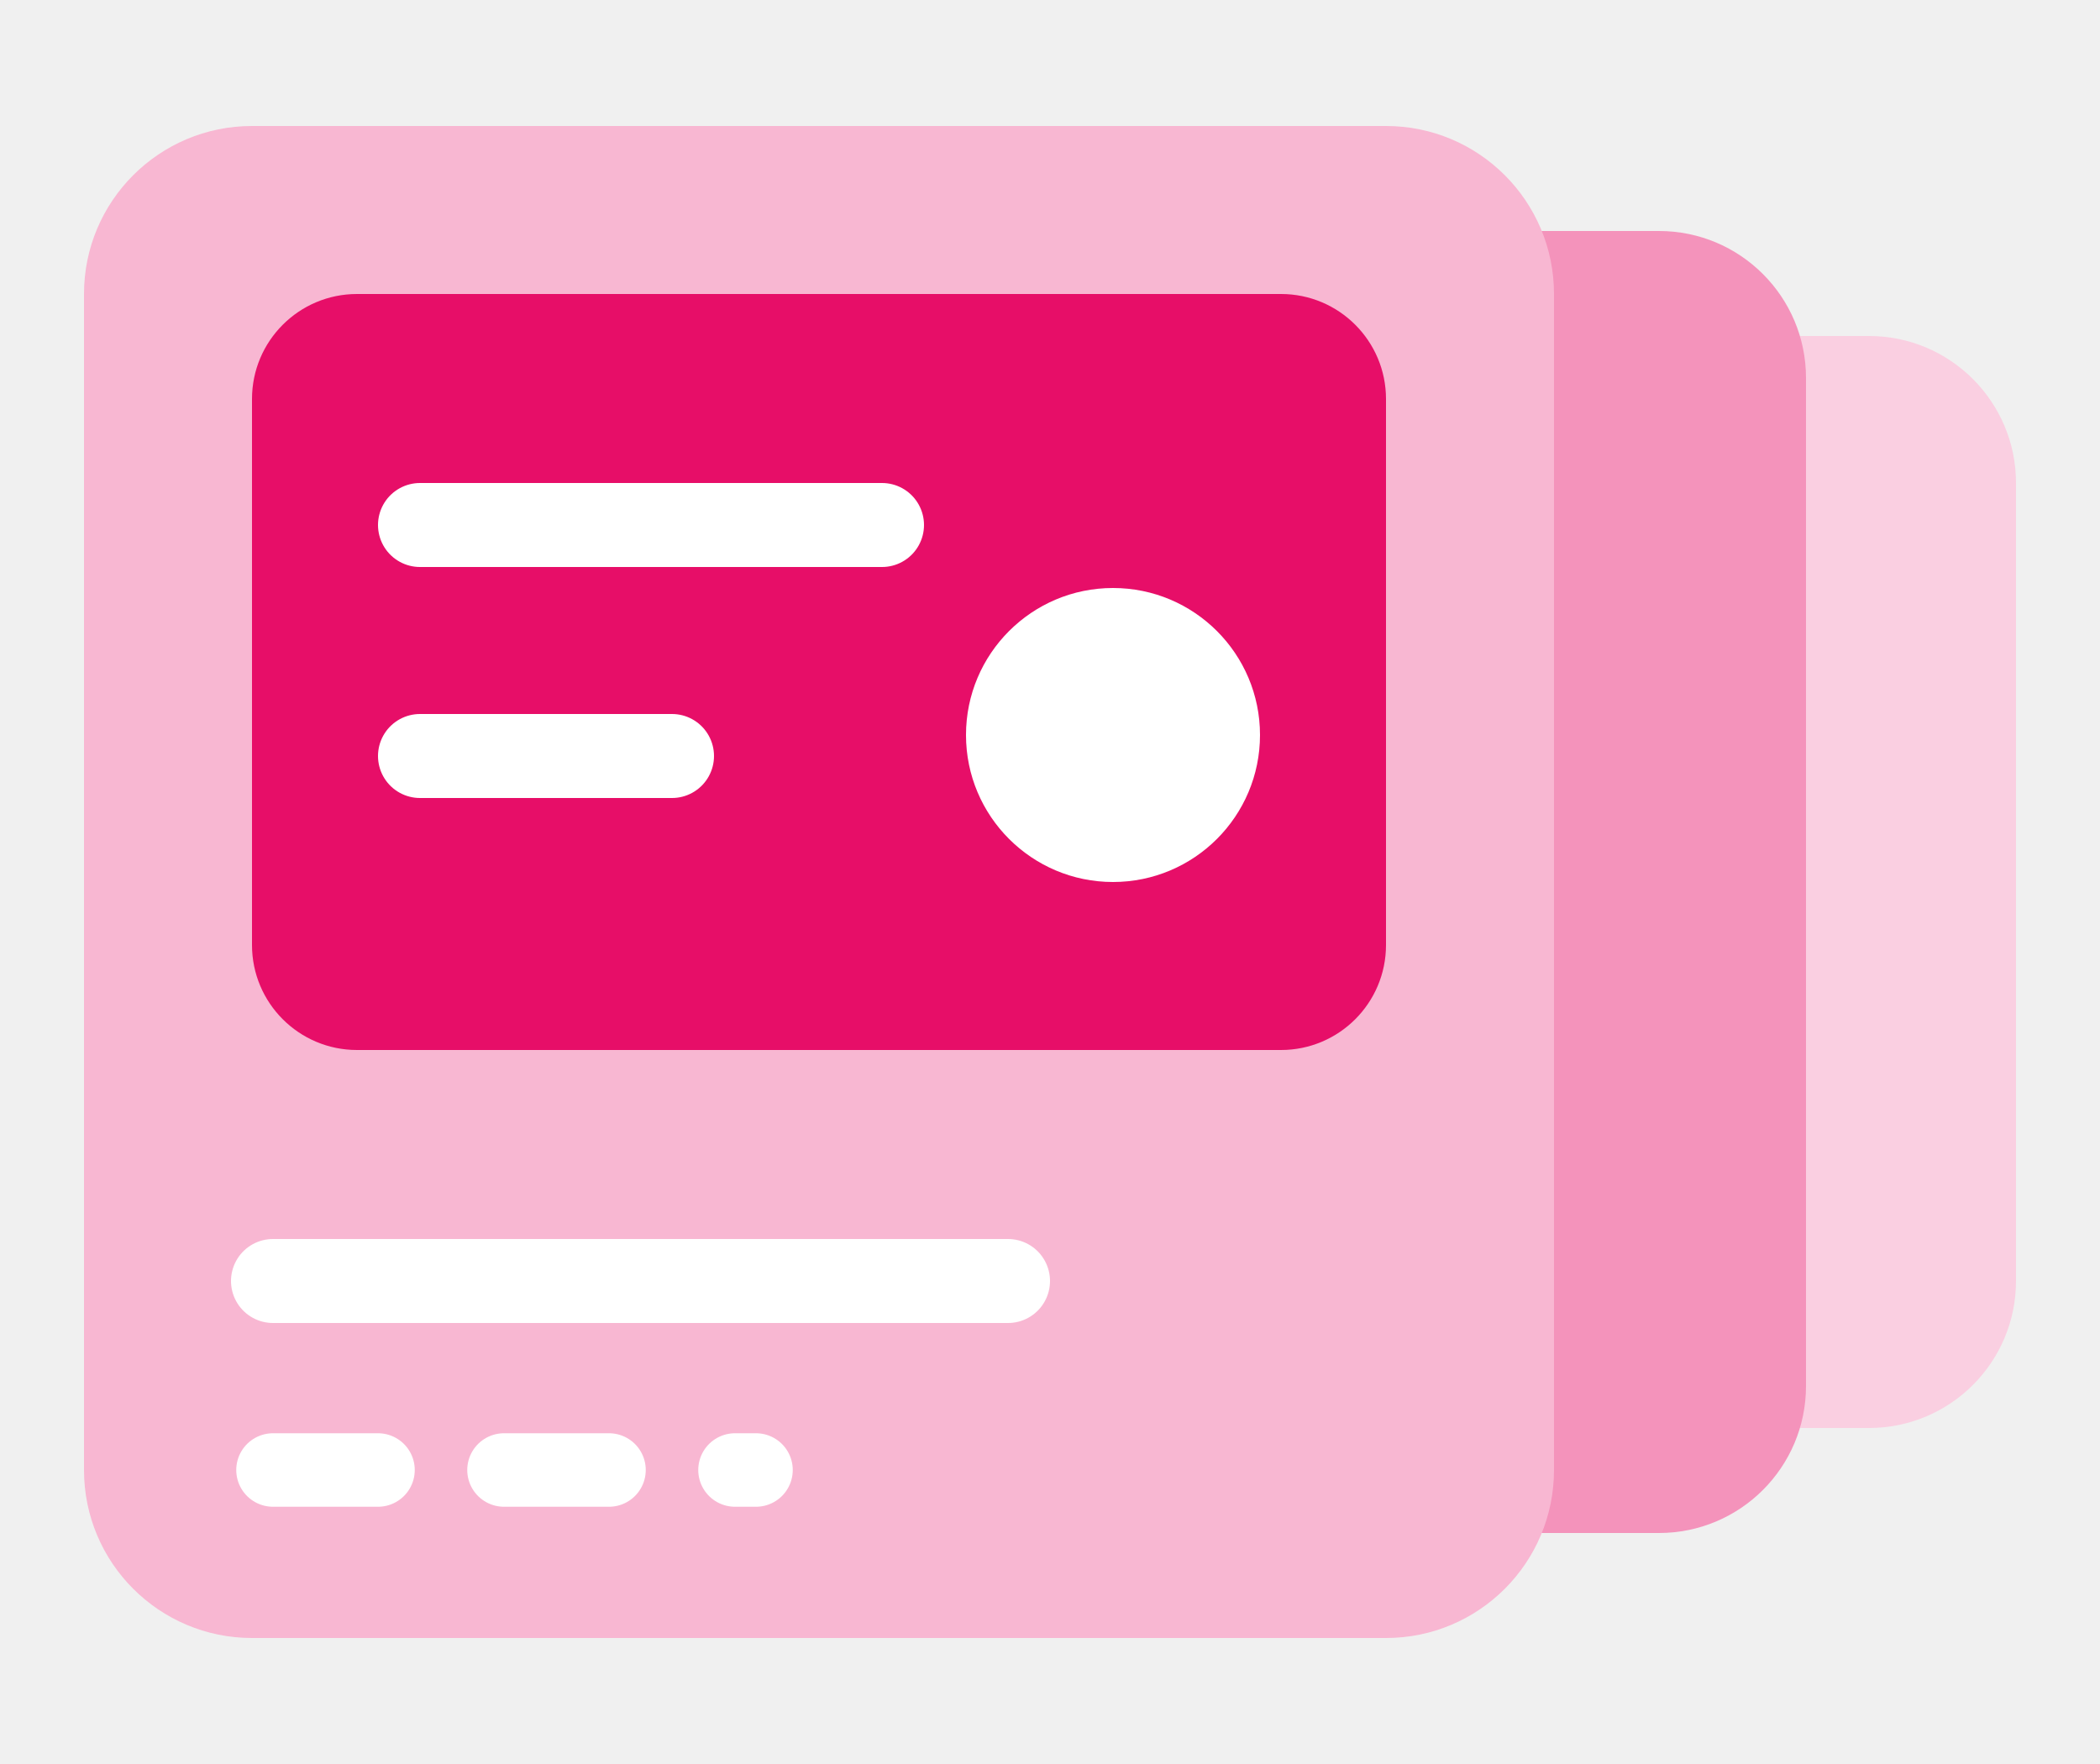
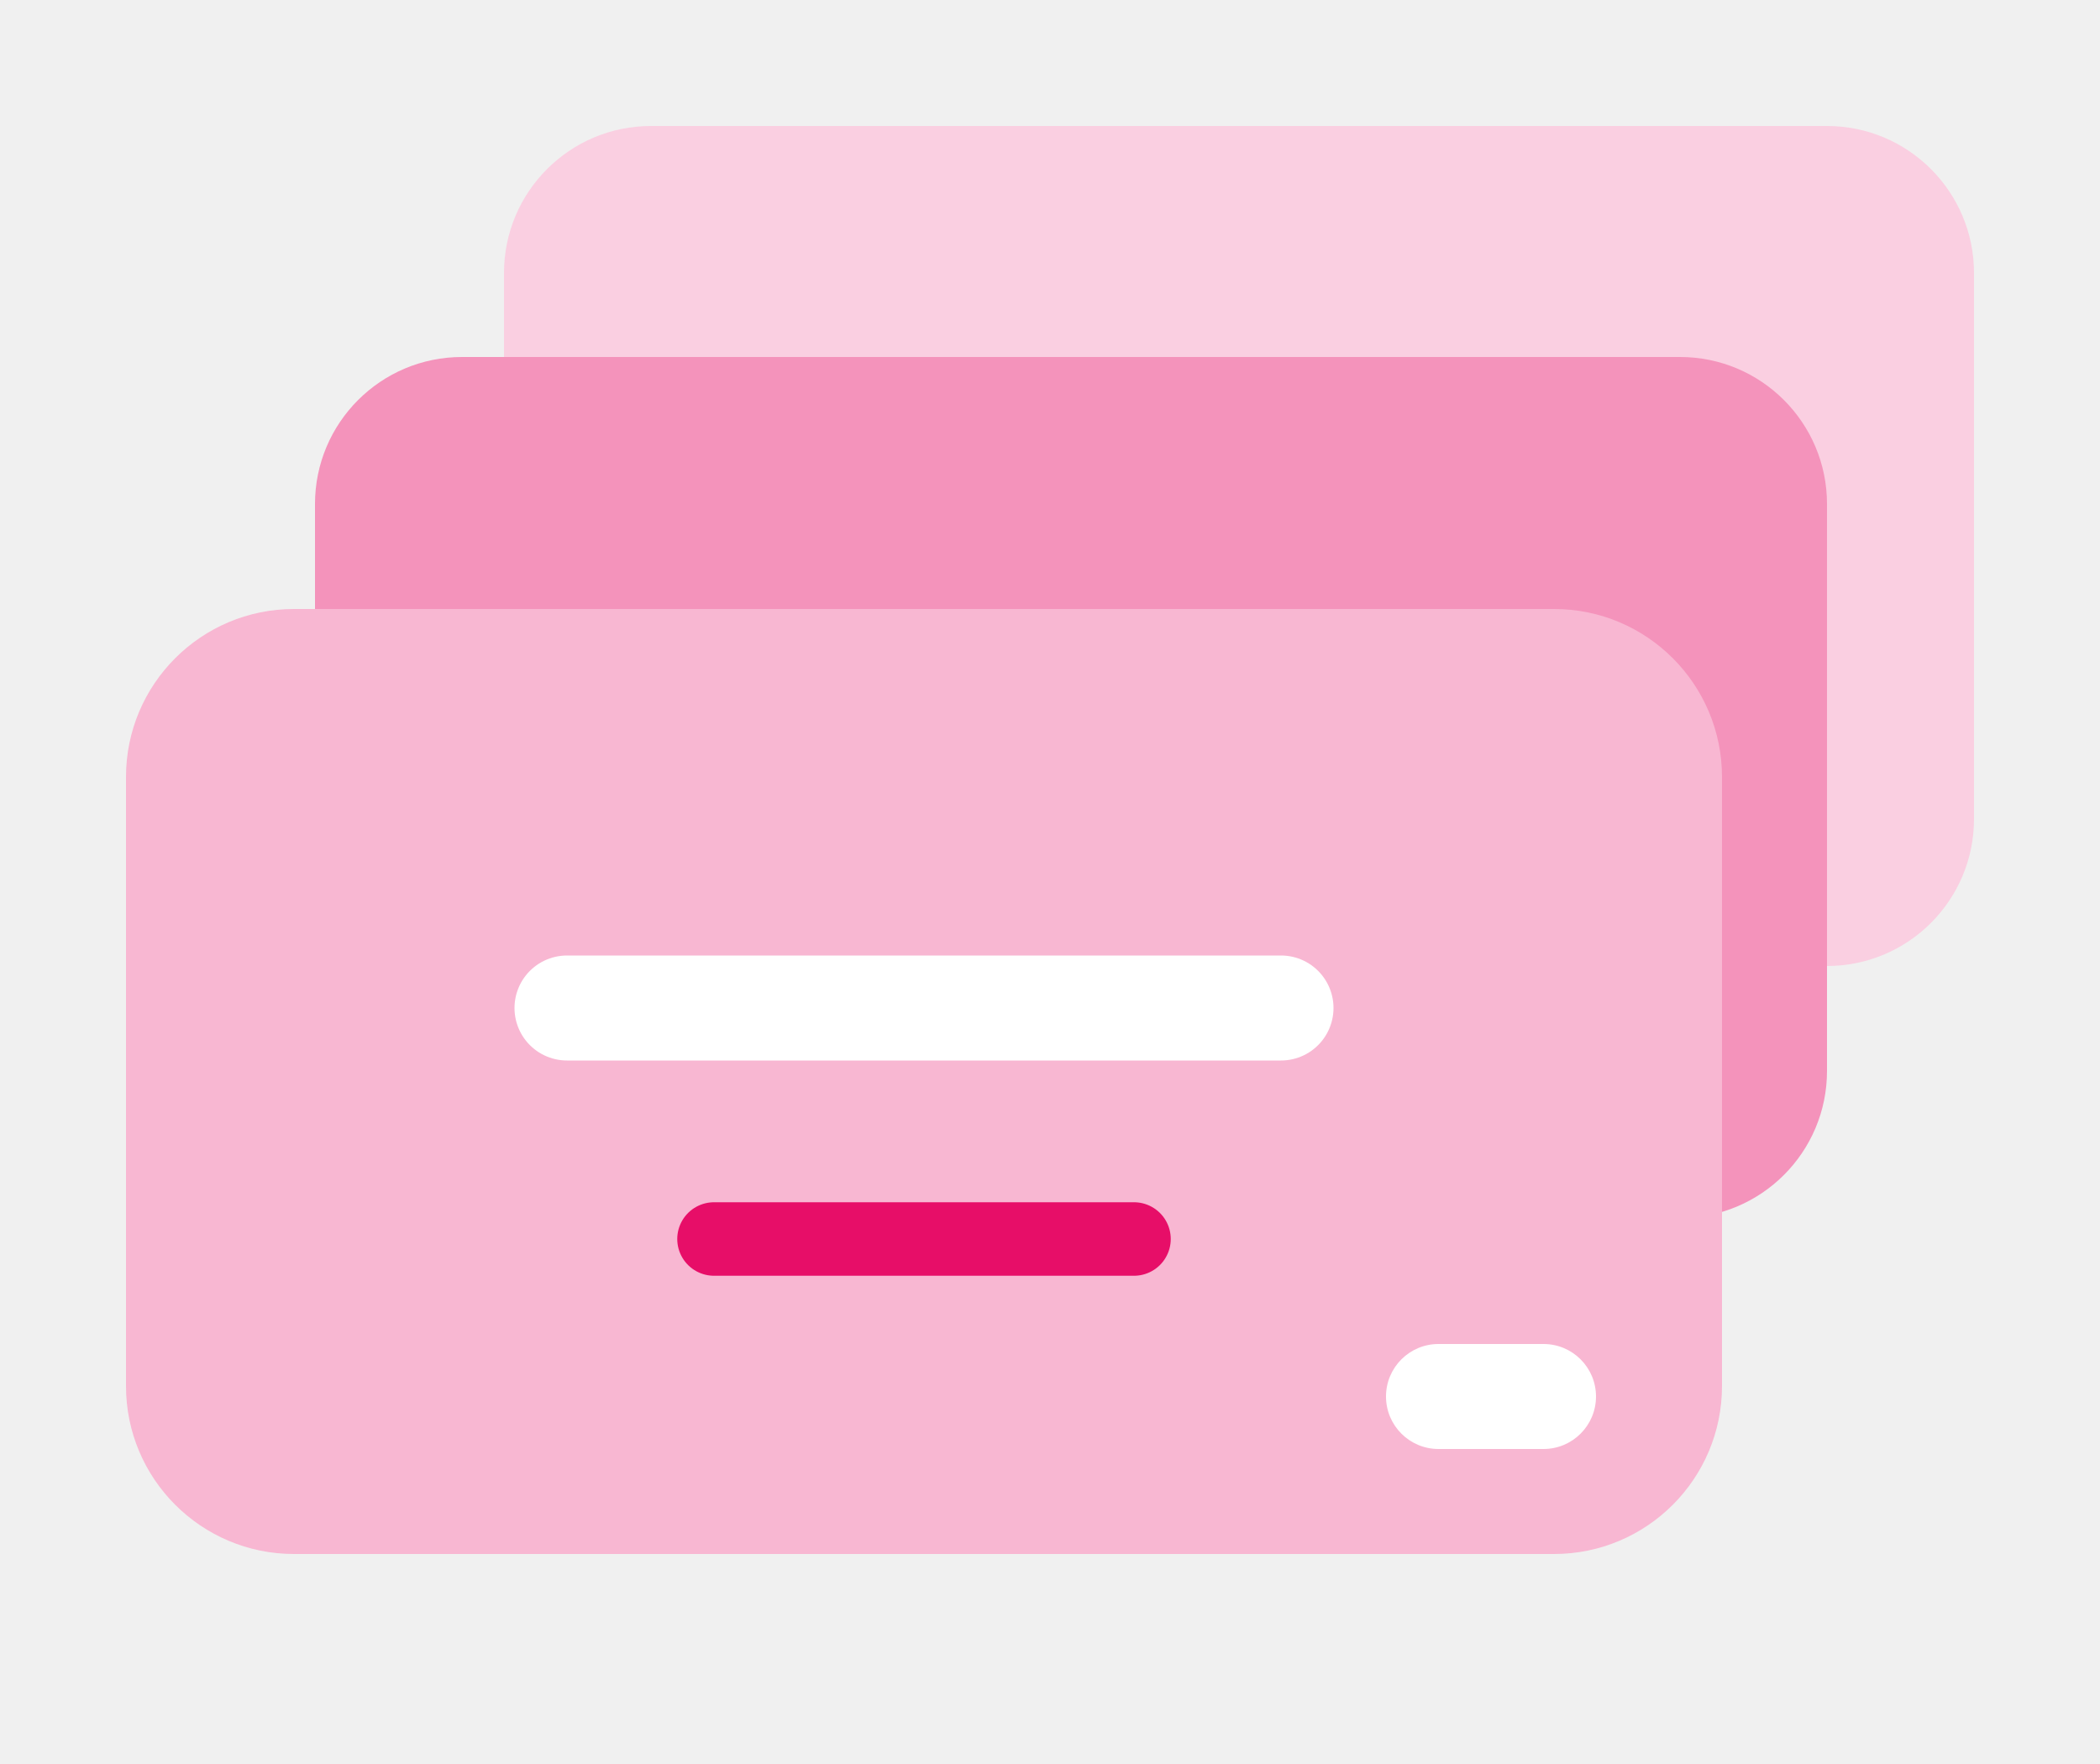
<svg xmlns="http://www.w3.org/2000/svg" width="100" height="84" viewBox="0 0 100 84" fill="none">
-   <rect x="46" y="16" width="50" height="52" rx="7" fill="#FACFE1" />
-   <rect x="30" y="11" width="56" height="62" rx="7" fill="#F493BB" />
-   <rect x="4" y="6" width="70" height="72" rx="8" fill="#F8B7D2" />
-   <rect x="12" y="14" width="54" height="36" rx="5" fill="#E70E68" />
-   <path d="M20 25H42" stroke="white" stroke-width="4" stroke-linecap="round" />
-   <path d="M20 36H32" stroke="white" stroke-width="4" stroke-linecap="round" />
-   <circle cx="53" cy="35" r="7" fill="white" />
-   <path d="M13 61H48" stroke="white" stroke-width="4" stroke-linecap="round" />
-   <path d="M13 70H36" stroke="white" stroke-width="3.5" stroke-linecap="round" stroke-dasharray="5 6" />
+   <rect x="24" y="6" width="70" height="40" rx="7" fill="#FACFE1" />
+   <rect x="15" y="17" width="72" height="41" rx="7" fill="#F493BB" />
+   <rect x="6" y="29" width="76" height="45" rx="8" fill="#F8B7D2" />
+   <path d="M27 48H61" stroke="white" stroke-width="5" stroke-linecap="round" />
+   <path d="M34 59H54" stroke="#E70E68" stroke-width="3.5" stroke-linecap="round" />
+   <rect x="66" y="64" width="10" height="5" rx="2.5" fill="white" />
</svg>
